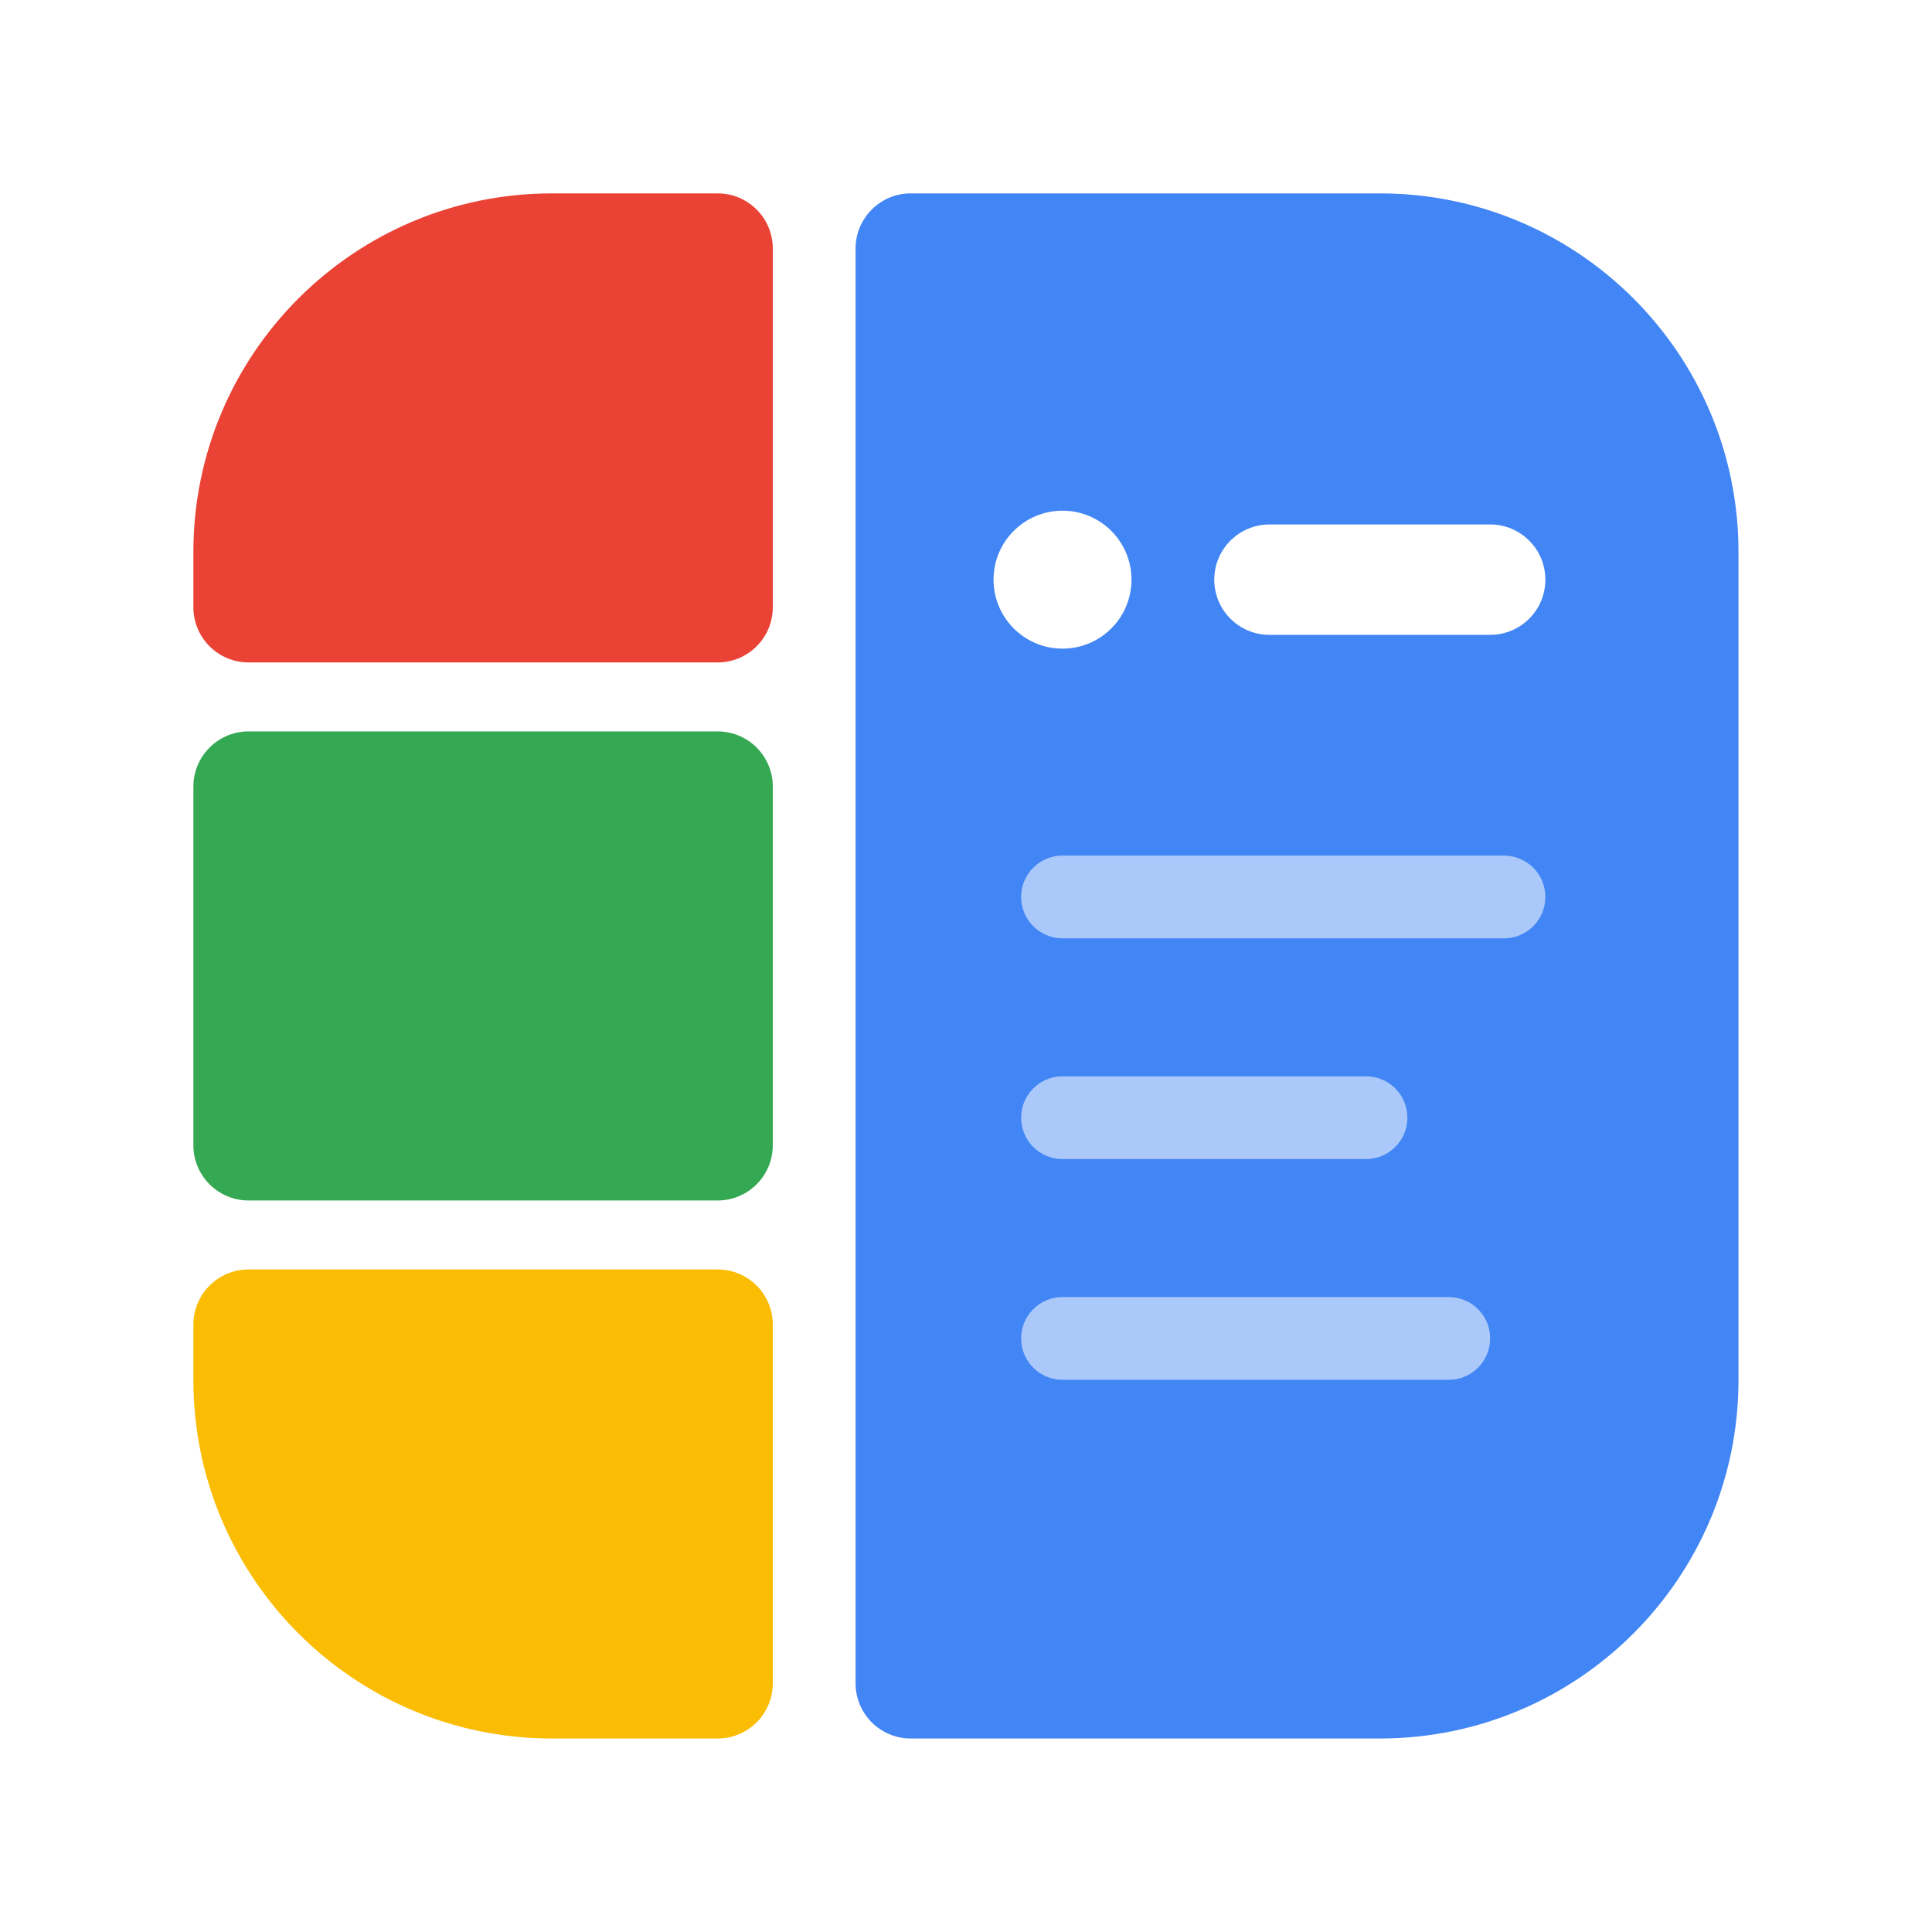
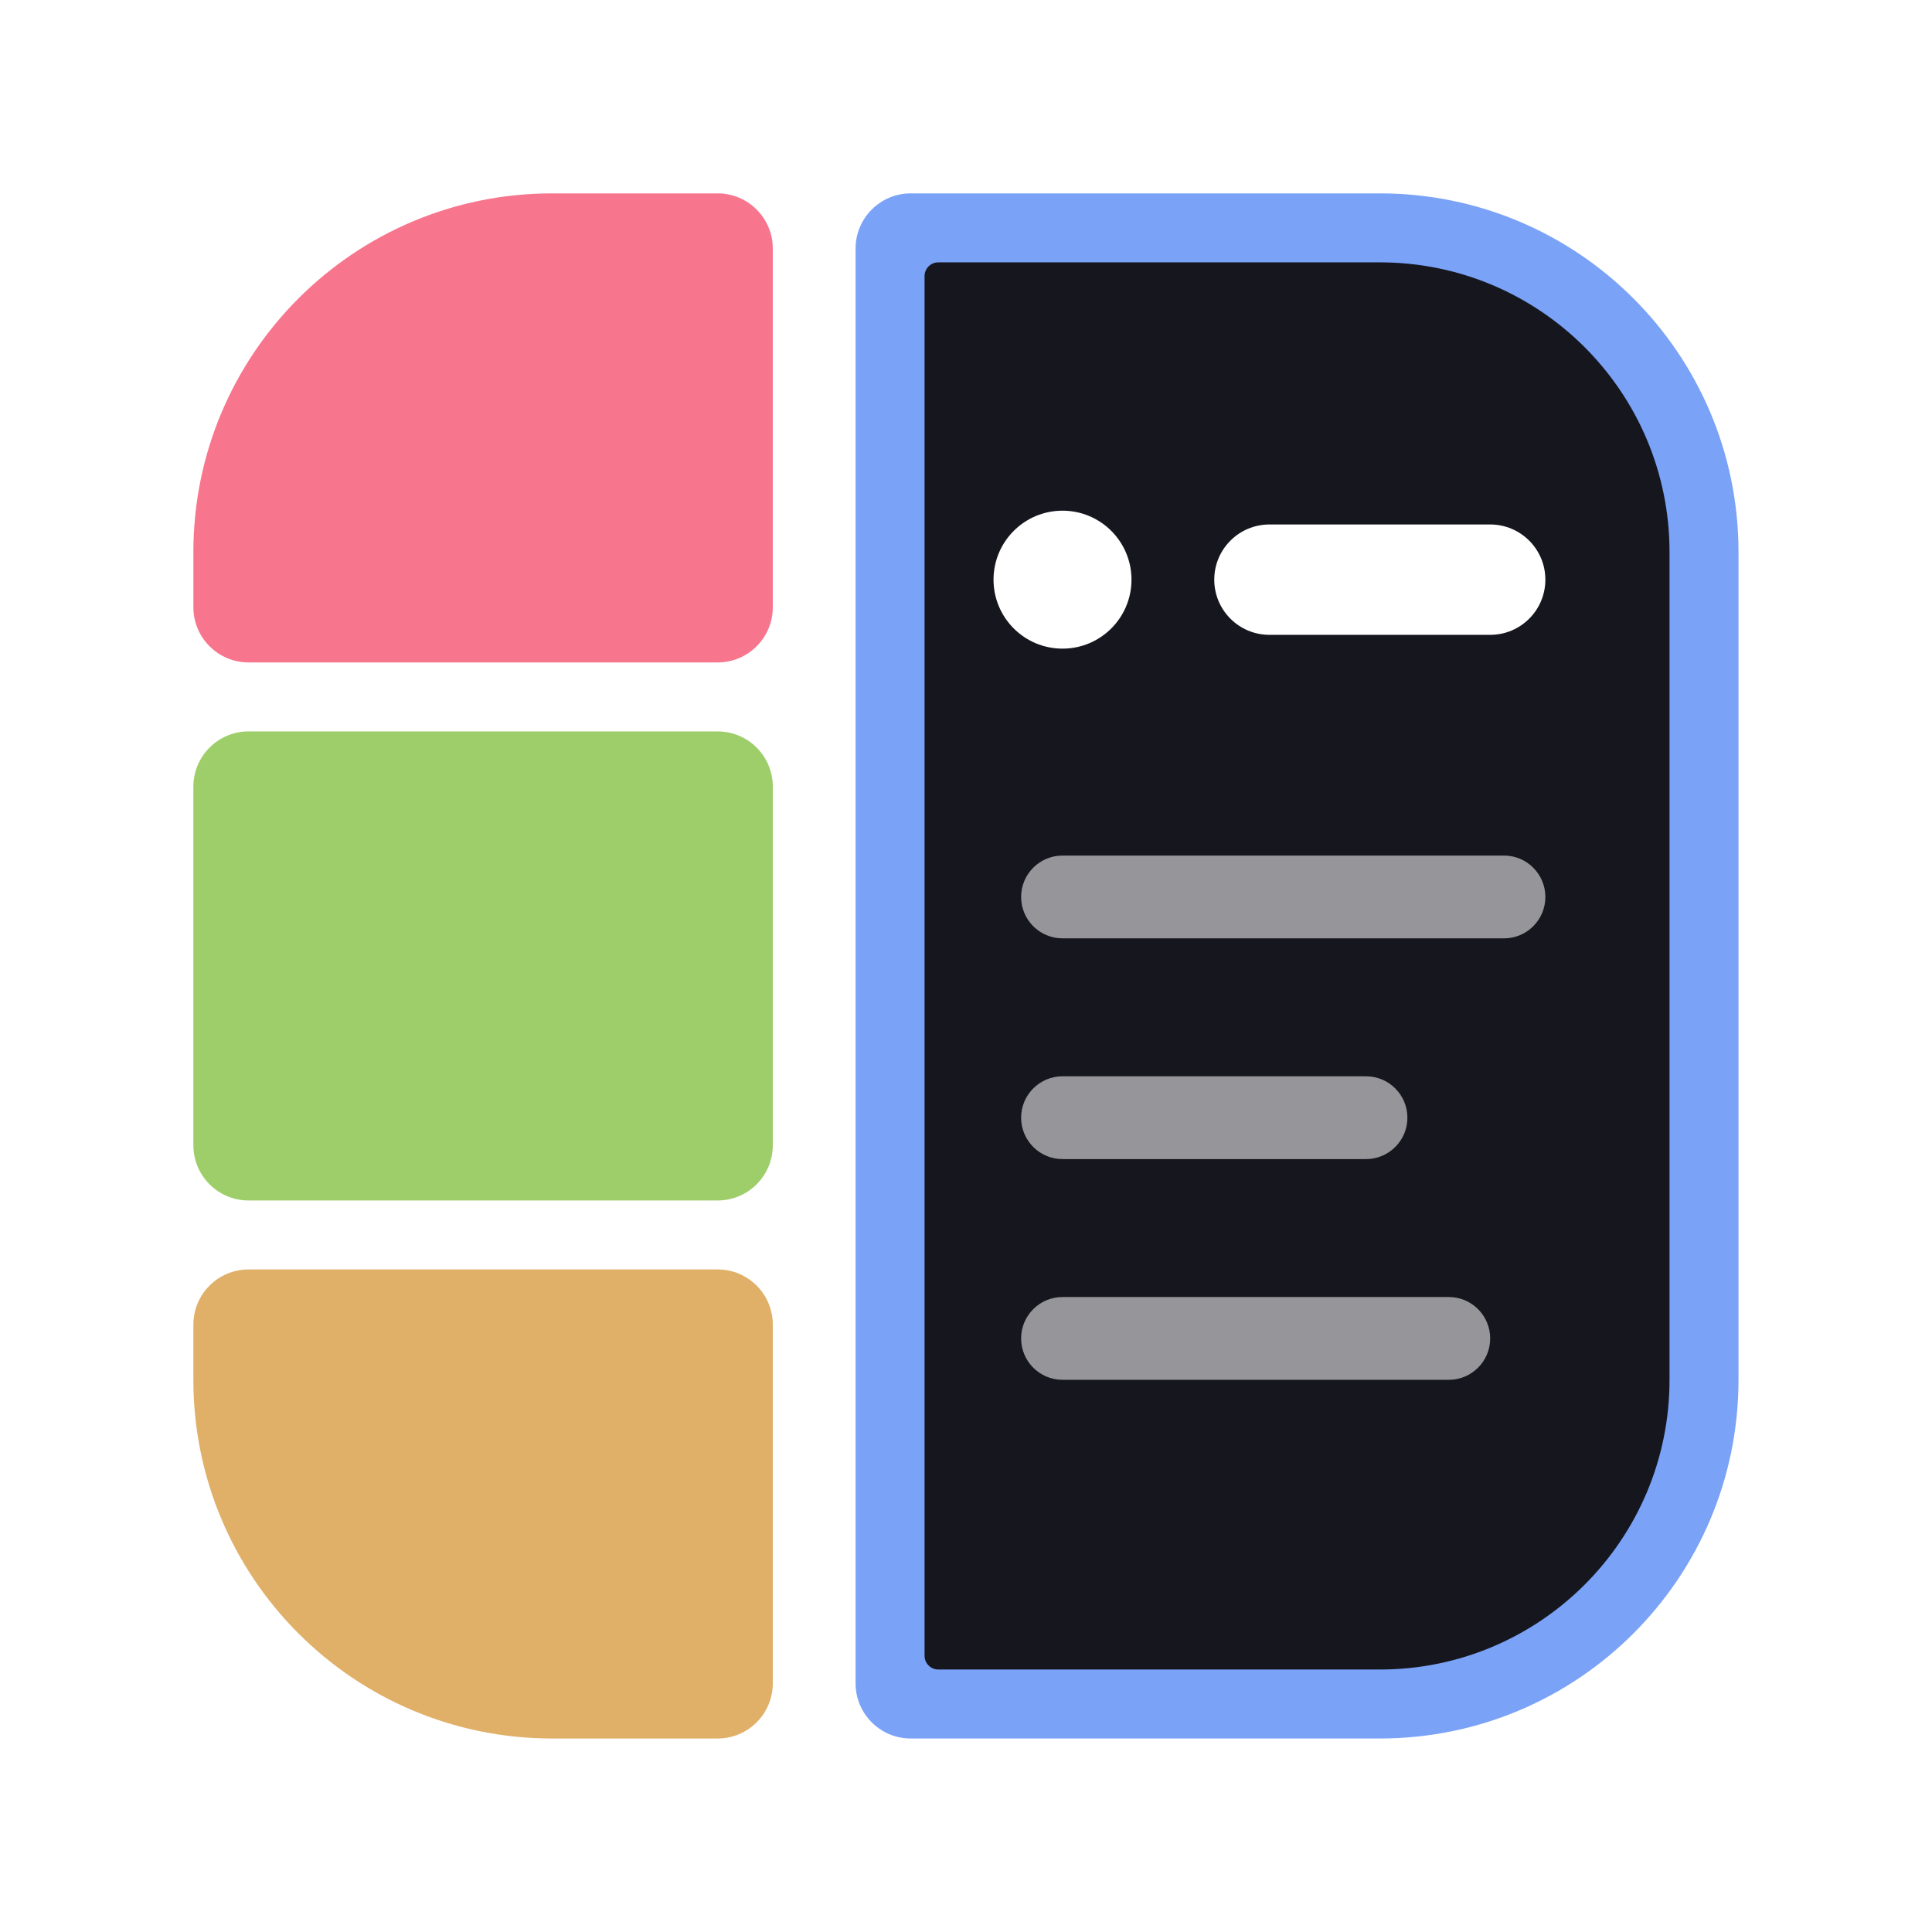
<svg xmlns="http://www.w3.org/2000/svg" width="512" height="512" viewBox="0 0 128 128">
  <rect width="128" height="128" fill="#FFFFFF" />
  <g transform="translate(5.5 5.5) scale(0.914)">
-     <path d="M8 34 A26 26 0 0 1 34 8 H46 A4 4 0 0 1 50 12 V38 A4 4 0 0 1 46 42 H12 A4 4 0 0 1 8 38 Z" fill="#EA4335" />
-     <rect x="8" y="47" width="42" height="34" rx="4" fill="#34A853" />
-     <path d="M8 90 A4 4 0 0 1 12 86 H46 A4 4 0 0 1 50 90 V116 A4 4 0 0 1 46 120 H34 A26 26 0 0 1 8 94 Z" fill="#FBBC04" />
-     <path d="M56 12 A4 4 0 0 1 60 8 H94 A26 26 0 0 1 120 34 V94 A26 26 0 0 1 94 120 H60 A4 4 0 0 1 56 116 Z" fill="#4285F4" />
+     <path d="M8 34 A26 26 0 0 1 34 8 H46 A4 4 0 0 1 50 12 V38 A4 4 0 0 1 46 42 H12 A4 4 0 0 1 8 38 Z" fill="#F7768E" />
+     <rect x="8" y="47" width="42" height="34" rx="4" fill="#9ECE6A" />
+     <path d="M8 90 A4 4 0 0 1 12 86 H46 A4 4 0 0 1 50 90 V116 A4 4 0 0 1 46 120 H34 A26 26 0 0 1 8 94 Z" fill="#E0AF68" />
+     <path d="M56 12 A4 4 0 0 1 60 8 H94 A26 26 0 0 1 120 34 V94 A26 26 0 0 1 94 120 H60 A4 4 0 0 1 56 116 Z" fill="#7AA2F7" />
+     <path d="M61 14 A1 1 0 0 1 62 13 H94 A21 21 0 0 1 115 34 V94 A21 21 0 0 1 94 115 H62 A1 1 0 0 1 61 114 Z" fill="#16161E" />
    <circle cx="71" cy="36" r="5" fill="#FFFFFF" />
    <rect x="82" y="32" width="24" height="8" rx="4" fill="#FFFFFF" />
    <rect x="68" y="56" width="38" height="6" rx="3" fill="#FFFFFF" opacity="0.55" />
    <rect x="68" y="72" width="28" height="6" rx="3" fill="#FFFFFF" opacity="0.55" />
    <rect x="68" y="88" width="34" height="6" rx="3" fill="#FFFFFF" opacity="0.55" />
  </g>
</svg>
